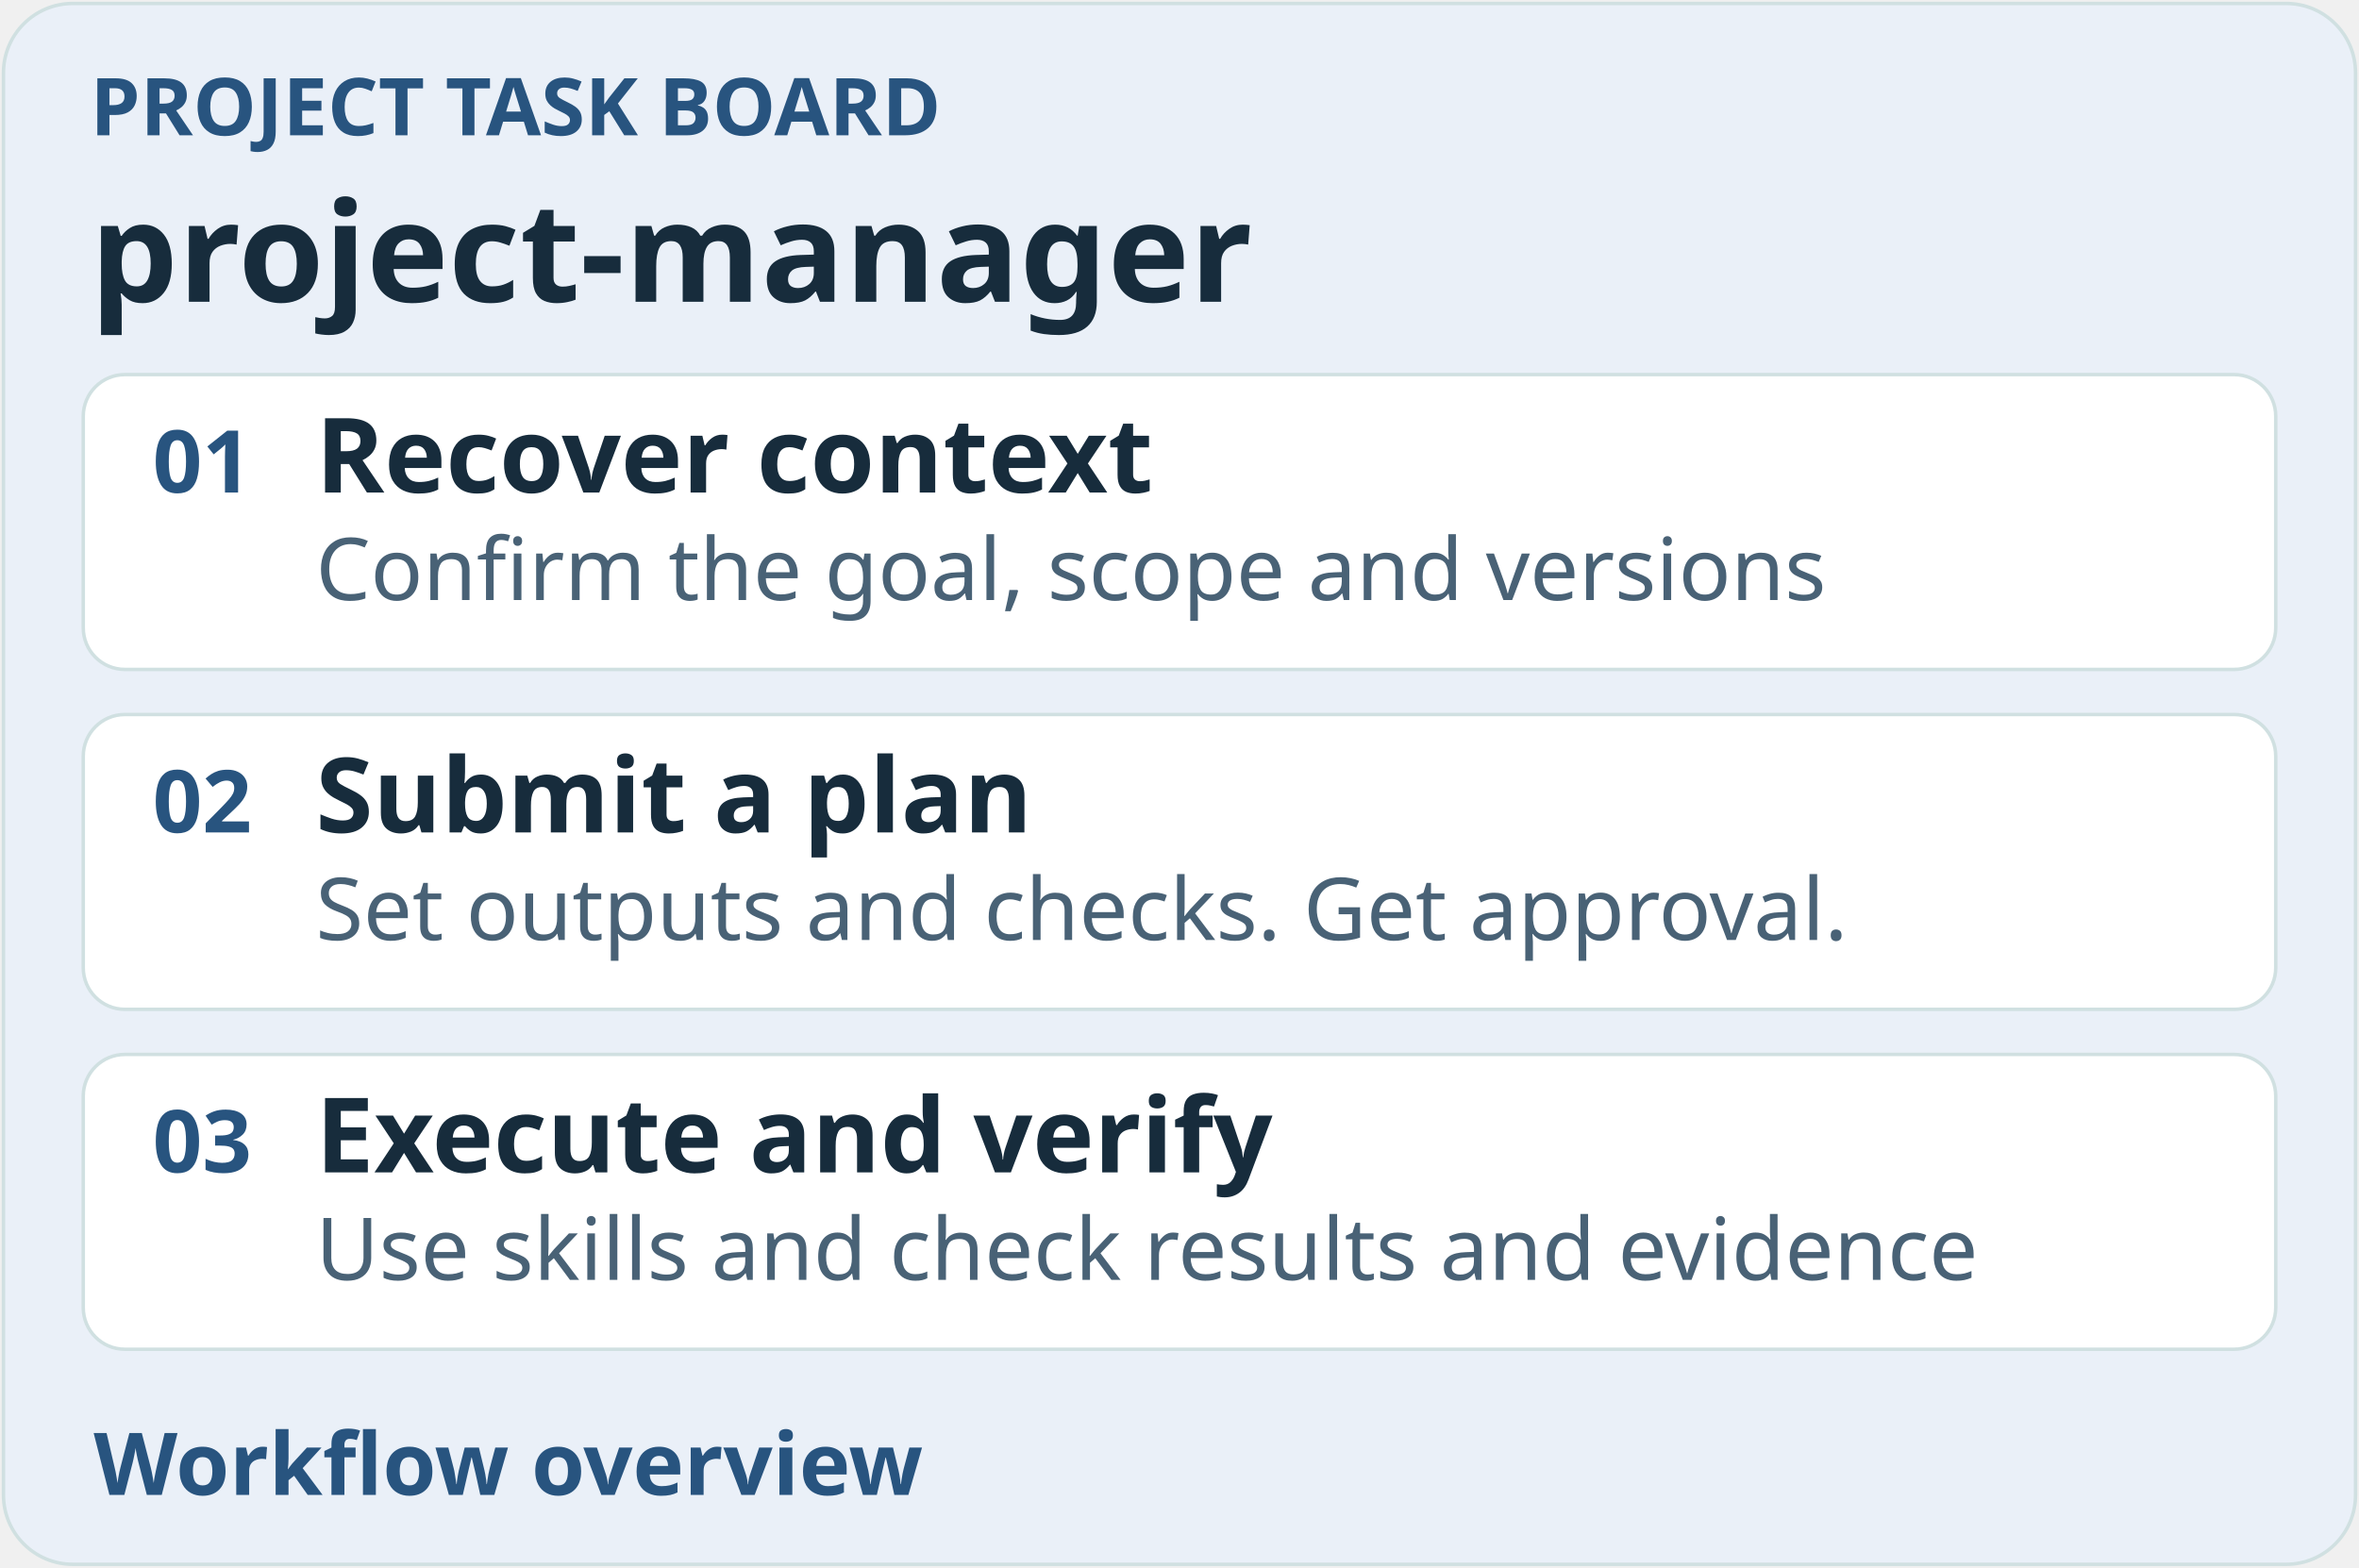
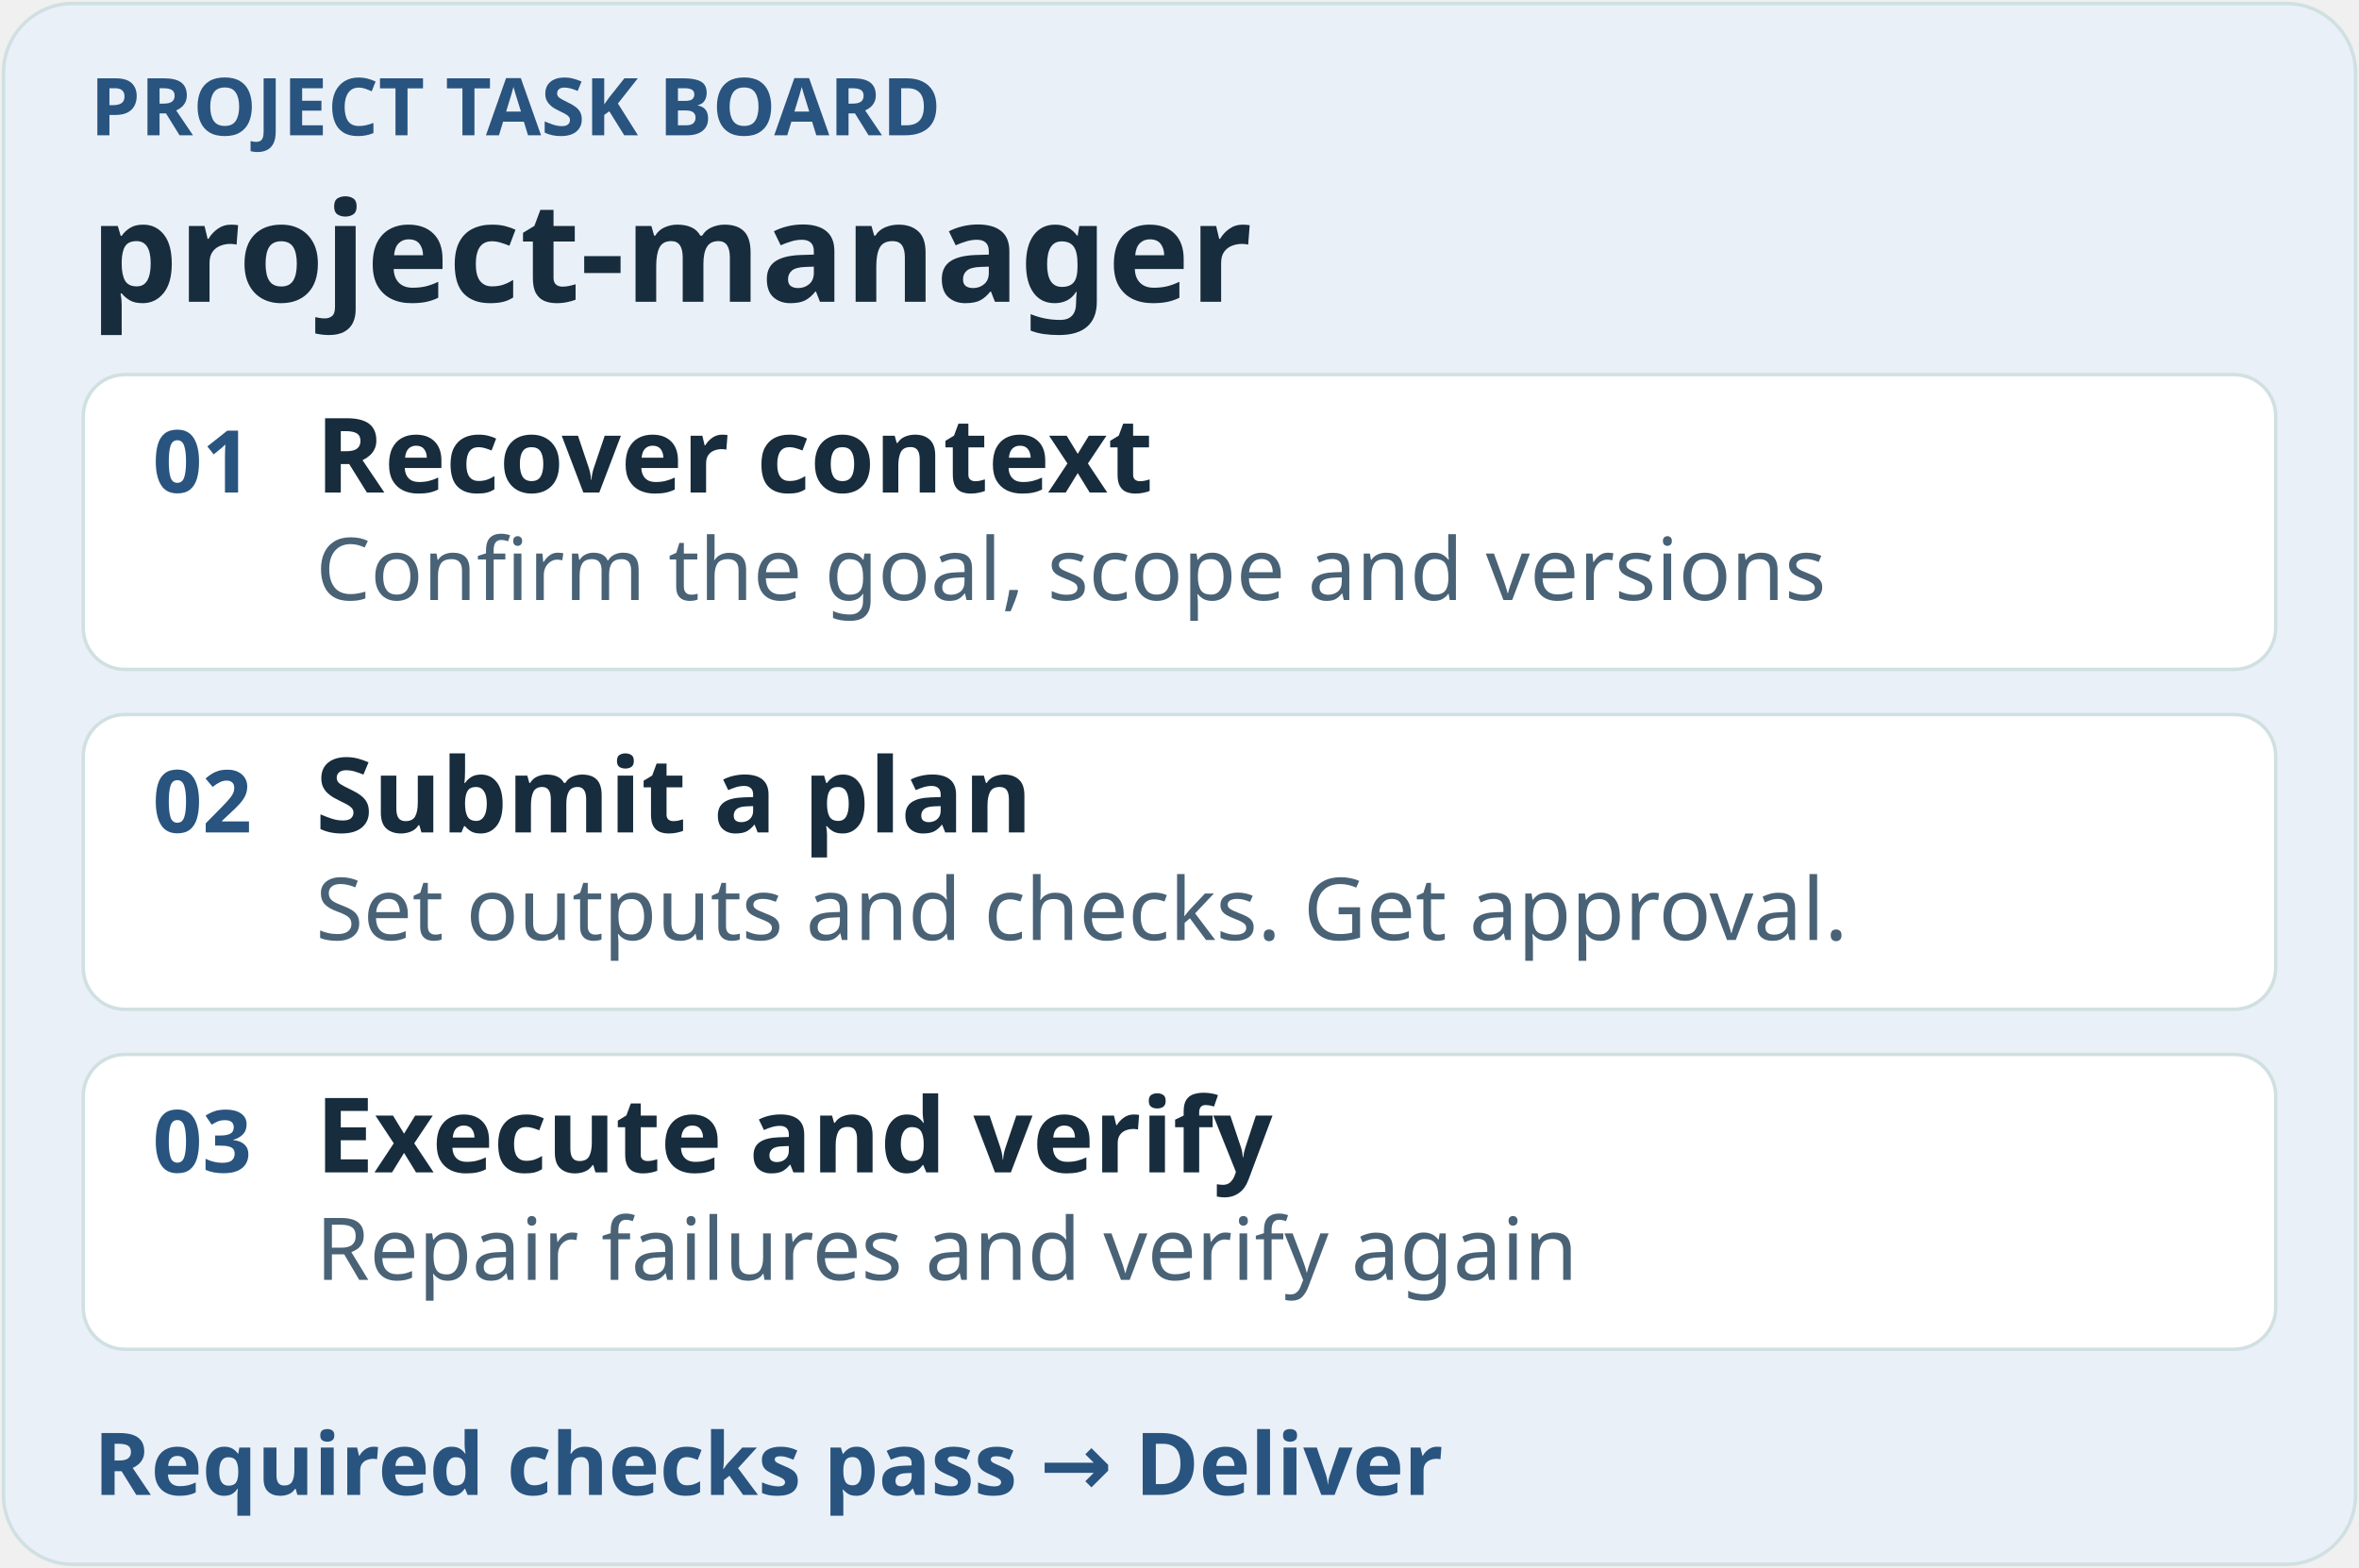
<svg xmlns="http://www.w3.org/2000/svg" width="680" height="452" viewBox="0 0 680 452" role="img">
  <rect x="1" y="1" width="678" height="450" rx="20" fill="#EAF0F8" stroke="#D0E0E1" />
  <g font-family="Segoe UI, Microsoft YaHei, sans-serif">
    <text x="26" y="39" font-size="23" fill="#28547F" font-weight="700">PROJECT TASK BOARD</text>
    <text x="26" y="87" font-size="40" fill="#172C3C" font-weight="700">project-manager</text>
    <rect x="24" y="108" width="632" height="85" rx="12" fill="#fff" stroke="#D0E0E1" />
    <text x="44" y="142" font-size="25" fill="#28547F" font-weight="650">01</text>
    <text x="91" y="142" font-size="30" fill="#172C3C" font-weight="700">Recover context</text>
    <text x="91" y="173" font-size="25" fill="#496276" font-weight="500">Confirm the goal, scope and versions</text>
    <rect x="24" y="206" width="632" height="85" rx="12" fill="#fff" stroke="#D0E0E1" />
    <text x="44" y="240" font-size="25" fill="#28547F" font-weight="650">02</text>
    <text x="91" y="240" font-size="30" fill="#172C3C" font-weight="700">Submit a plan</text>
    <text x="91" y="271" font-size="25" fill="#496276" font-weight="500">Set outputs and checks. Get approval.</text>
    <rect x="24" y="304" width="632" height="85" rx="12" fill="#fff" stroke="#D0E0E1" />
    <text x="44" y="338" font-size="25" fill="#28547F" font-weight="650">03</text>
    <text x="91" y="338" font-size="30" fill="#172C3C" font-weight="700">Execute and verify</text>
-     <text x="91" y="369" font-size="25" fill="#496276" font-weight="500">Use skills and check results and evidence</text>
-     <text x="27" y="431" font-size="25" fill="#28547F" font-weight="600">Workflow overview</text>
+     <text x="91" y="369" font-size="25" fill="#496276" font-weight="500">Repair failures and verify again</text>
+     <text x="27" y="431" font-size="25" fill="#28547F" font-weight="600">Required checks pass → Deliver</text>
  </g>
</svg>
